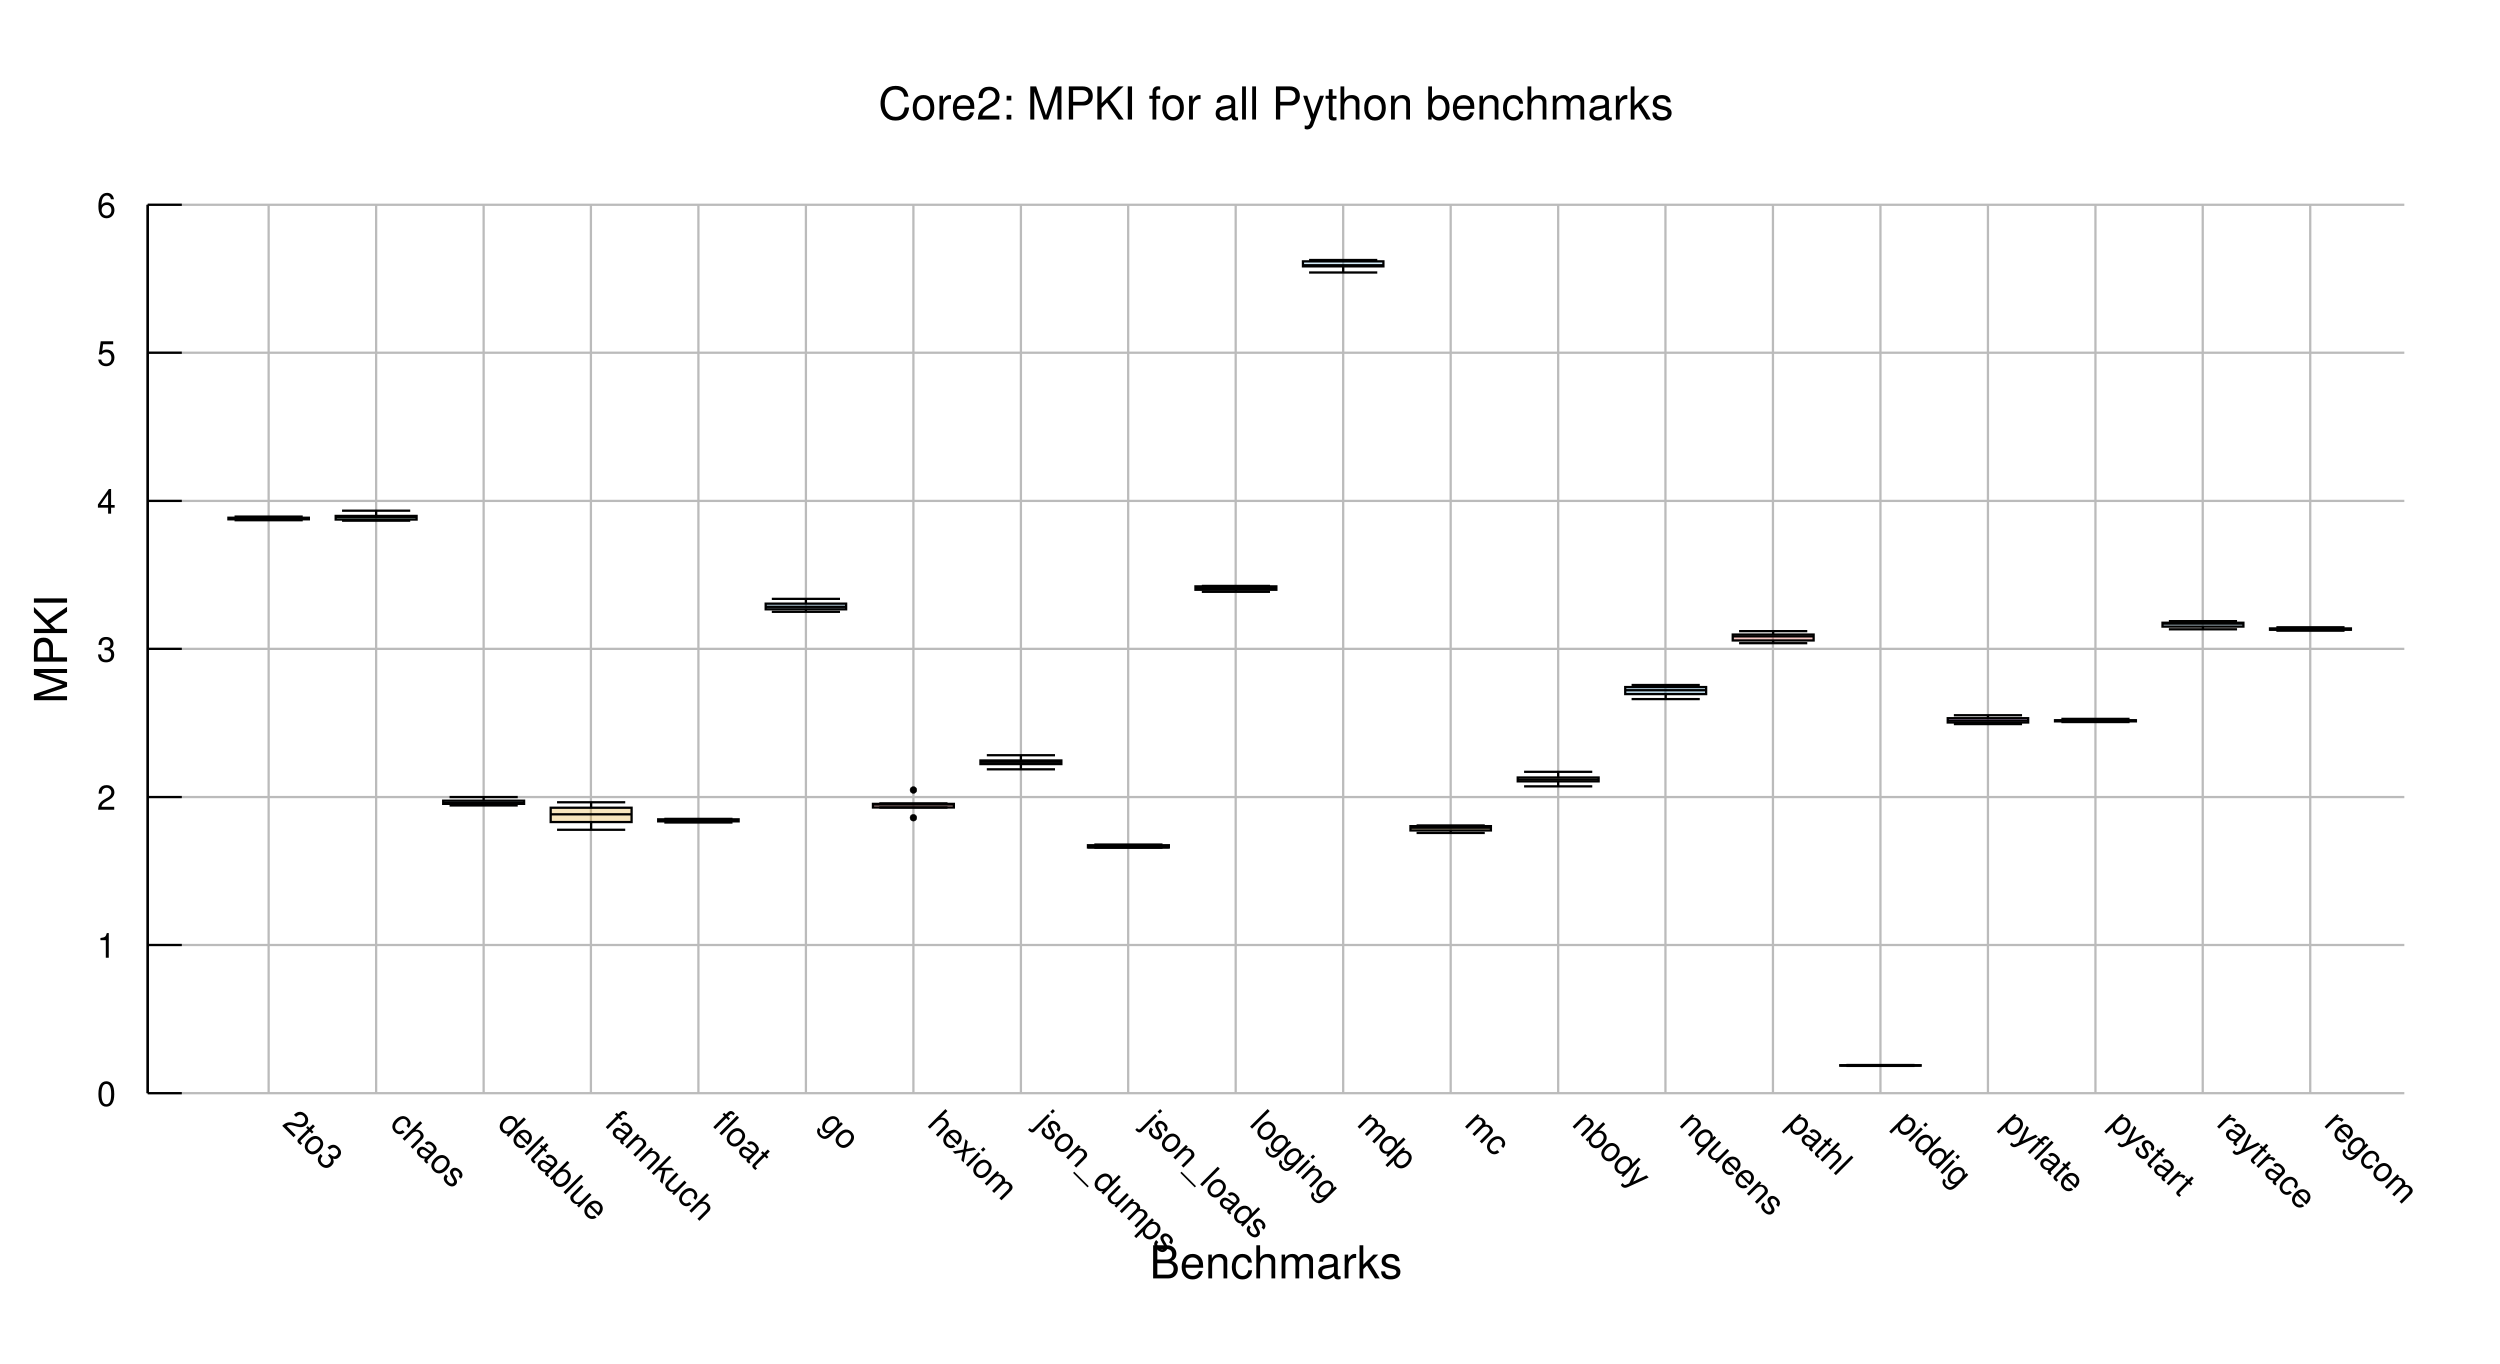
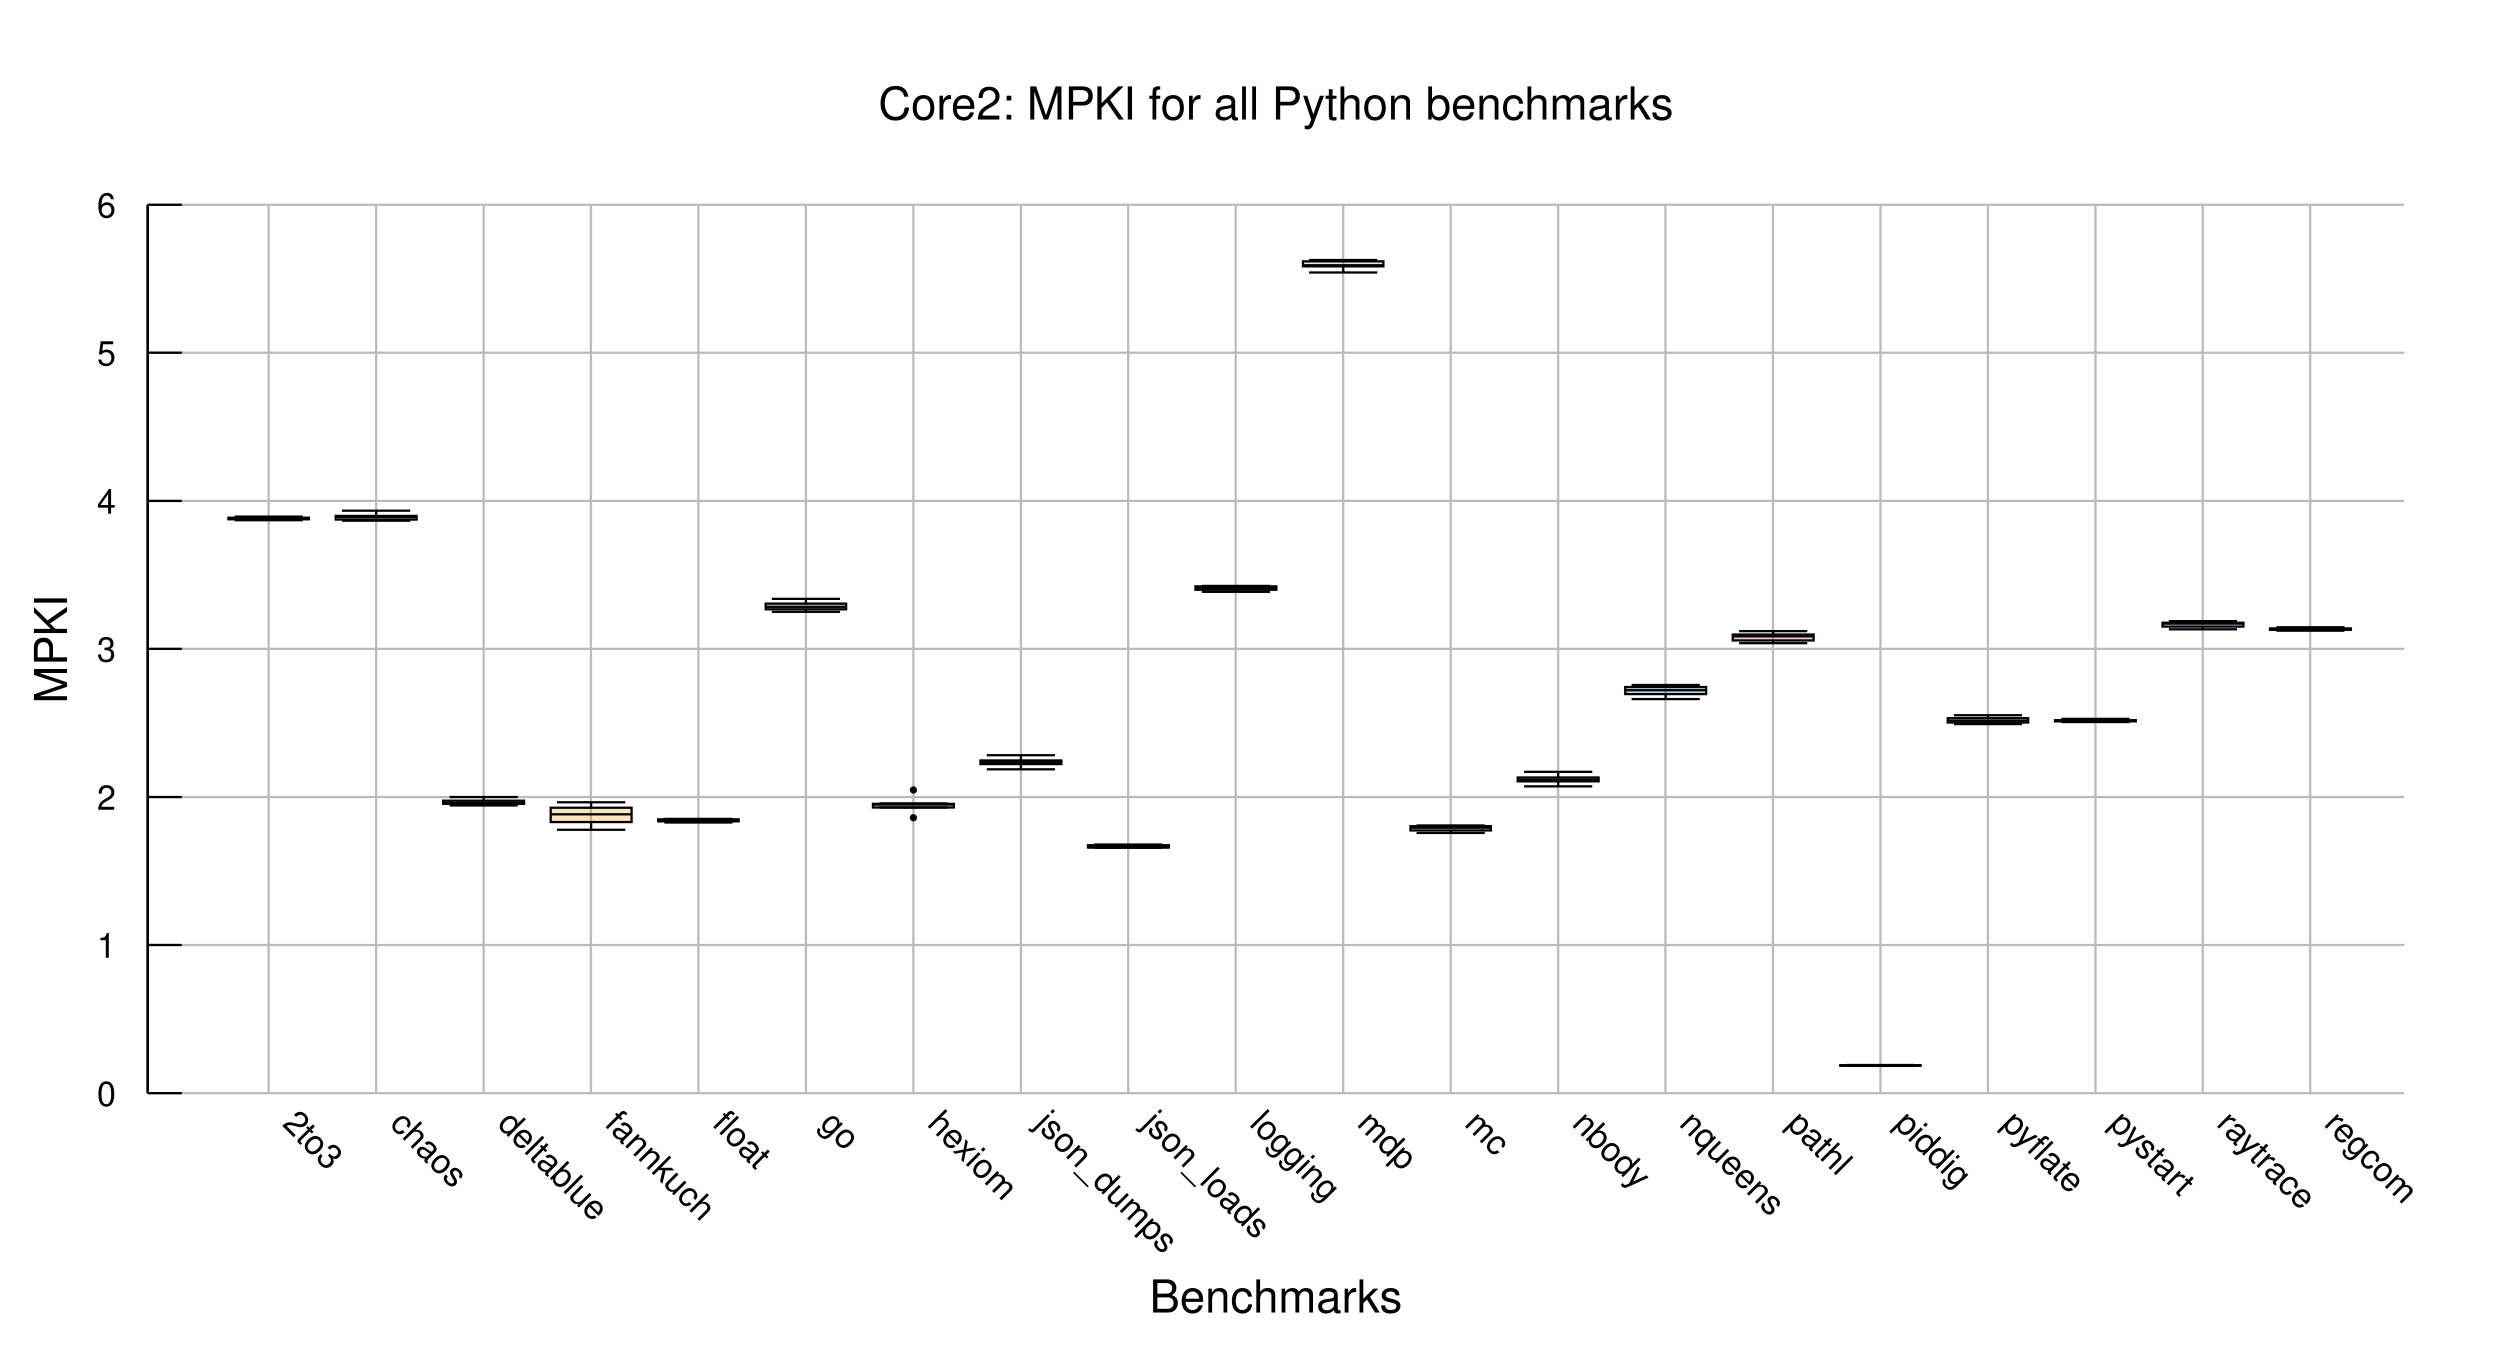
<svg xmlns="http://www.w3.org/2000/svg" xmlns:xlink="http://www.w3.org/1999/xlink" width="1100" height="600" viewBox="0 0 1100 600">
  <g id="gnuplot_canvas">
    <rect x="0" y="0" width="1100" height="600" fill="none" />
    <defs>
      <circle id="gpDot" r="0.5" stroke-width="0.5" />
      <path id="gpPt0" stroke-width="0.133" stroke="currentColor" d="M-1,0 h2 M0,-1 v2" />
      <path id="gpPt1" stroke-width="0.133" stroke="currentColor" d="M-1,-1 L1,1 M1,-1 L-1,1" />
      <path id="gpPt2" stroke-width="0.133" stroke="currentColor" d="M-1,0 L1,0 M0,-1 L0,1 M-1,-1 L1,1 M-1,1 L1,-1" />
      <rect id="gpPt3" stroke-width="0.133" stroke="currentColor" x="-1" y="-1" width="2" height="2" />
      <rect id="gpPt4" stroke-width="0.133" stroke="currentColor" fill="currentColor" x="-1" y="-1" width="2" height="2" />
      <circle id="gpPt5" stroke-width="0.133" stroke="currentColor" cx="0" cy="0" r="1" />
      <use xlink:href="#gpPt5" id="gpPt6" fill="currentColor" stroke="none" />
      <path id="gpPt7" stroke-width="0.133" stroke="currentColor" d="M0,-1.33 L-1.33,0.67 L1.33,0.67 z" />
      <use xlink:href="#gpPt7" id="gpPt8" fill="currentColor" stroke="none" />
      <use xlink:href="#gpPt7" id="gpPt9" stroke="currentColor" transform="rotate(180)" />
      <use xlink:href="#gpPt9" id="gpPt10" fill="currentColor" stroke="none" />
      <use xlink:href="#gpPt3" id="gpPt11" stroke="currentColor" transform="rotate(45)" />
      <use xlink:href="#gpPt11" id="gpPt12" fill="currentColor" stroke="none" />
      <path id="gpPt13" stroke-width="0.133" stroke="currentColor" d="M0,1.330 L1.265,0.411 L0.782,-1.067 L-0.782,-1.076 L-1.265,0.411 z" />
      <use xlink:href="#gpPt13" id="gpPt14" fill="currentColor" stroke="none" />
      <filter id="textbox" filterUnits="objectBoundingBox" x="0" y="0" height="1" width="1">
        <feFlood flood-color="white" flood-opacity="1" result="bgnd" />
        <feComposite in="SourceGraphic" in2="bgnd" operator="atop" />
      </filter>
      <filter id="greybox" filterUnits="objectBoundingBox" x="0" y="0" height="1" width="1">
        <feFlood flood-color="lightgrey" flood-opacity="1" result="grey" />
        <feComposite in="SourceGraphic" in2="grey" operator="atop" />
      </filter>
    </defs>
    <g fill="none" color="white" stroke="black" stroke-width="1.00" stroke-linecap="butt" stroke-linejoin="miter">
</g>
    <g fill="none" color="black" stroke="currentColor" stroke-width="1.00" stroke-linecap="butt" stroke-linejoin="miter">
</g>
    <g fill="none" color="black" stroke="currentColor" stroke-width="1.00" stroke-linecap="butt" stroke-linejoin="miter">
      <path stroke="rgb(187, 187, 187)" class="gridline" d="M65.0,481.0 L1057.9,481.0  " />
    </g>
    <g fill="none" color="black" stroke="currentColor" stroke-width="1.00" stroke-linecap="butt" stroke-linejoin="miter">
      <path stroke="black" d="M65.0,481.0 L80.0,481.0  " />
      <g transform="translate(51.0,486.6)" stroke="none" fill="black" font-family="Helvetica" font-size="15.00" text-anchor="end">
        <text>
          <tspan font-family="Helvetica"> 0</tspan>
        </text>
      </g>
    </g>
    <g fill="none" color="black" stroke="currentColor" stroke-width="1.00" stroke-linecap="butt" stroke-linejoin="miter">
</g>
    <g fill="none" color="black" stroke="currentColor" stroke-width="1.00" stroke-linecap="butt" stroke-linejoin="miter">
      <path stroke="rgb(187, 187, 187)" class="gridline" d="M65.0,415.8 L1057.9,415.8  " />
    </g>
    <g fill="none" color="black" stroke="currentColor" stroke-width="1.00" stroke-linecap="butt" stroke-linejoin="miter">
      <path stroke="black" d="M65.0,415.8 L80.0,415.8  " />
      <g transform="translate(51.0,421.4)" stroke="none" fill="black" font-family="Helvetica" font-size="15.00" text-anchor="end">
        <text>
          <tspan font-family="Helvetica"> 1</tspan>
        </text>
      </g>
    </g>
    <g fill="none" color="black" stroke="currentColor" stroke-width="1.00" stroke-linecap="butt" stroke-linejoin="miter">
</g>
    <g fill="none" color="black" stroke="currentColor" stroke-width="1.00" stroke-linecap="butt" stroke-linejoin="miter">
      <path stroke="rgb(187, 187, 187)" class="gridline" d="M65.0,350.7 L1057.9,350.7  " />
    </g>
    <g fill="none" color="black" stroke="currentColor" stroke-width="1.00" stroke-linecap="butt" stroke-linejoin="miter">
      <path stroke="black" d="M65.0,350.7 L80.0,350.7  " />
      <g transform="translate(51.0,356.3)" stroke="none" fill="black" font-family="Helvetica" font-size="15.00" text-anchor="end">
        <text>
          <tspan font-family="Helvetica"> 2</tspan>
        </text>
      </g>
    </g>
    <g fill="none" color="black" stroke="currentColor" stroke-width="1.00" stroke-linecap="butt" stroke-linejoin="miter">
</g>
    <g fill="none" color="black" stroke="currentColor" stroke-width="1.00" stroke-linecap="butt" stroke-linejoin="miter">
      <path stroke="rgb(187, 187, 187)" class="gridline" d="M65.0,285.5 L1057.9,285.5  " />
    </g>
    <g fill="none" color="black" stroke="currentColor" stroke-width="1.00" stroke-linecap="butt" stroke-linejoin="miter">
      <path stroke="black" d="M65.0,285.5 L80.0,285.5  " />
      <g transform="translate(51.0,291.1)" stroke="none" fill="black" font-family="Helvetica" font-size="15.00" text-anchor="end">
        <text>
          <tspan font-family="Helvetica"> 3</tspan>
        </text>
      </g>
    </g>
    <g fill="none" color="black" stroke="currentColor" stroke-width="1.00" stroke-linecap="butt" stroke-linejoin="miter">
</g>
    <g fill="none" color="black" stroke="currentColor" stroke-width="1.00" stroke-linecap="butt" stroke-linejoin="miter">
      <path stroke="rgb(187, 187, 187)" class="gridline" d="M65.0,220.4 L1057.9,220.4  " />
    </g>
    <g fill="none" color="black" stroke="currentColor" stroke-width="1.00" stroke-linecap="butt" stroke-linejoin="miter">
      <path stroke="black" d="M65.0,220.4 L80.0,220.4  " />
      <g transform="translate(51.0,226.0)" stroke="none" fill="black" font-family="Helvetica" font-size="15.00" text-anchor="end">
        <text>
          <tspan font-family="Helvetica"> 4</tspan>
        </text>
      </g>
    </g>
    <g fill="none" color="black" stroke="currentColor" stroke-width="1.00" stroke-linecap="butt" stroke-linejoin="miter">
</g>
    <g fill="none" color="black" stroke="currentColor" stroke-width="1.00" stroke-linecap="butt" stroke-linejoin="miter">
      <path stroke="rgb(187, 187, 187)" class="gridline" d="M65.0,155.2 L1057.9,155.2  " />
    </g>
    <g fill="none" color="black" stroke="currentColor" stroke-width="1.00" stroke-linecap="butt" stroke-linejoin="miter">
      <path stroke="black" d="M65.0,155.2 L80.0,155.2  " />
      <g transform="translate(51.0,160.8)" stroke="none" fill="black" font-family="Helvetica" font-size="15.00" text-anchor="end">
        <text>
          <tspan font-family="Helvetica"> 5</tspan>
        </text>
      </g>
    </g>
    <g fill="none" color="black" stroke="currentColor" stroke-width="1.00" stroke-linecap="butt" stroke-linejoin="miter">
</g>
    <g fill="none" color="black" stroke="currentColor" stroke-width="1.00" stroke-linecap="butt" stroke-linejoin="miter">
      <path stroke="rgb(187, 187, 187)" class="gridline" d="M65.0,90.1 L1057.9,90.1  " />
    </g>
    <g fill="none" color="black" stroke="currentColor" stroke-width="1.00" stroke-linecap="butt" stroke-linejoin="miter">
      <path stroke="black" d="M65.0,90.1 L80.0,90.1  " />
      <g transform="translate(51.0,95.7)" stroke="none" fill="black" font-family="Helvetica" font-size="15.00" text-anchor="end">
        <text>
          <tspan font-family="Helvetica"> 6</tspan>
        </text>
      </g>
    </g>
    <g fill="none" color="black" stroke="currentColor" stroke-width="1.00" stroke-linecap="butt" stroke-linejoin="miter">
</g>
    <g fill="none" color="black" stroke="currentColor" stroke-width="1.00" stroke-linecap="butt" stroke-linejoin="miter">
      <path stroke="rgb(187, 187, 187)" class="gridline" d="M118.2,481.0 L118.2,90.1  " />
    </g>
    <g fill="none" color="black" stroke="currentColor" stroke-width="1.00" stroke-linecap="butt" stroke-linejoin="miter">
      <path stroke="black" d="M118.2,481.0  " />
      <g transform="translate(123.8,495.0) rotate(45)" stroke="none" fill="black" font-family="Helvetica" font-size="15.00" text-anchor="start">
        <text>2to3</text>
      </g>
    </g>
    <g fill="none" color="black" stroke="currentColor" stroke-width="1.00" stroke-linecap="butt" stroke-linejoin="miter">
</g>
    <g fill="none" color="black" stroke="currentColor" stroke-width="1.00" stroke-linecap="butt" stroke-linejoin="miter">
      <path stroke="rgb(187, 187, 187)" class="gridline" d="M165.5,481.0 L165.5,90.1  " />
    </g>
    <g fill="none" color="black" stroke="currentColor" stroke-width="1.00" stroke-linecap="butt" stroke-linejoin="miter">
      <path stroke="black" d="M165.5,481.0  " />
      <g transform="translate(171.1,495.0) rotate(45)" stroke="none" fill="black" font-family="Helvetica" font-size="15.00" text-anchor="start">
        <text>chaos</text>
      </g>
    </g>
    <g fill="none" color="black" stroke="currentColor" stroke-width="1.00" stroke-linecap="butt" stroke-linejoin="miter">
</g>
    <g fill="none" color="black" stroke="currentColor" stroke-width="1.00" stroke-linecap="butt" stroke-linejoin="miter">
      <path stroke="rgb(187, 187, 187)" class="gridline" d="M212.8,481.0 L212.8,90.1  " />
    </g>
    <g fill="none" color="black" stroke="currentColor" stroke-width="1.00" stroke-linecap="butt" stroke-linejoin="miter">
      <path stroke="black" d="M212.8,481.0  " />
      <g transform="translate(218.4,495.0) rotate(45)" stroke="none" fill="black" font-family="Helvetica" font-size="15.00" text-anchor="start">
        <text>deltablue</text>
      </g>
    </g>
    <g fill="none" color="black" stroke="currentColor" stroke-width="1.00" stroke-linecap="butt" stroke-linejoin="miter">
</g>
    <g fill="none" color="black" stroke="currentColor" stroke-width="1.00" stroke-linecap="butt" stroke-linejoin="miter">
      <path stroke="rgb(187, 187, 187)" class="gridline" d="M260.0,481.0 L260.0,90.1  " />
    </g>
    <g fill="none" color="black" stroke="currentColor" stroke-width="1.00" stroke-linecap="butt" stroke-linejoin="miter">
      <path stroke="black" d="M260.0,481.0  " />
      <g transform="translate(265.6,495.0) rotate(45)" stroke="none" fill="black" font-family="Helvetica" font-size="15.00" text-anchor="start">
        <text>fannkuch</text>
      </g>
    </g>
    <g fill="none" color="black" stroke="currentColor" stroke-width="1.00" stroke-linecap="butt" stroke-linejoin="miter">
</g>
    <g fill="none" color="black" stroke="currentColor" stroke-width="1.00" stroke-linecap="butt" stroke-linejoin="miter">
      <path stroke="rgb(187, 187, 187)" class="gridline" d="M307.3,481.0 L307.3,90.1  " />
    </g>
    <g fill="none" color="black" stroke="currentColor" stroke-width="1.00" stroke-linecap="butt" stroke-linejoin="miter">
      <path stroke="black" d="M307.3,481.0  " />
      <g transform="translate(312.9,495.0) rotate(45)" stroke="none" fill="black" font-family="Helvetica" font-size="15.00" text-anchor="start">
        <text>float</text>
      </g>
    </g>
    <g fill="none" color="black" stroke="currentColor" stroke-width="1.00" stroke-linecap="butt" stroke-linejoin="miter">
</g>
    <g fill="none" color="black" stroke="currentColor" stroke-width="1.00" stroke-linecap="butt" stroke-linejoin="miter">
      <path stroke="rgb(187, 187, 187)" class="gridline" d="M354.6,481.0 L354.6,90.1  " />
    </g>
    <g fill="none" color="black" stroke="currentColor" stroke-width="1.00" stroke-linecap="butt" stroke-linejoin="miter">
      <path stroke="black" d="M354.6,481.0  " />
      <g transform="translate(360.2,495.0) rotate(45)" stroke="none" fill="black" font-family="Helvetica" font-size="15.00" text-anchor="start">
        <text>go</text>
      </g>
    </g>
    <g fill="none" color="black" stroke="currentColor" stroke-width="1.00" stroke-linecap="butt" stroke-linejoin="miter">
</g>
    <g fill="none" color="black" stroke="currentColor" stroke-width="1.00" stroke-linecap="butt" stroke-linejoin="miter">
      <path stroke="rgb(187, 187, 187)" class="gridline" d="M401.9,481.0 L401.9,90.1  " />
    </g>
    <g fill="none" color="black" stroke="currentColor" stroke-width="1.00" stroke-linecap="butt" stroke-linejoin="miter">
      <path stroke="black" d="M401.9,481.0  " />
      <g transform="translate(407.5,495.0) rotate(45)" stroke="none" fill="black" font-family="Helvetica" font-size="15.00" text-anchor="start">
        <text>hexiom</text>
      </g>
    </g>
    <g fill="none" color="black" stroke="currentColor" stroke-width="1.00" stroke-linecap="butt" stroke-linejoin="miter">
</g>
    <g fill="none" color="black" stroke="currentColor" stroke-width="1.00" stroke-linecap="butt" stroke-linejoin="miter">
      <path stroke="rgb(187, 187, 187)" class="gridline" d="M449.2,481.0 L449.2,90.1  " />
    </g>
    <g fill="none" color="black" stroke="currentColor" stroke-width="1.00" stroke-linecap="butt" stroke-linejoin="miter">
      <path stroke="black" d="M449.2,481.0  " />
      <g transform="translate(454.8,495.0) rotate(45)" stroke="none" fill="black" font-family="Helvetica" font-size="15.00" text-anchor="start">
        <text>json_dumps</text>
      </g>
    </g>
    <g fill="none" color="black" stroke="currentColor" stroke-width="1.00" stroke-linecap="butt" stroke-linejoin="miter">
</g>
    <g fill="none" color="black" stroke="currentColor" stroke-width="1.00" stroke-linecap="butt" stroke-linejoin="miter">
      <path stroke="rgb(187, 187, 187)" class="gridline" d="M496.4,481.0 L496.4,90.1  " />
    </g>
    <g fill="none" color="black" stroke="currentColor" stroke-width="1.00" stroke-linecap="butt" stroke-linejoin="miter">
      <path stroke="black" d="M496.4,481.0  " />
      <g transform="translate(502.0,495.0) rotate(45)" stroke="none" fill="black" font-family="Helvetica" font-size="15.00" text-anchor="start">
        <text>json_loads</text>
      </g>
    </g>
    <g fill="none" color="black" stroke="currentColor" stroke-width="1.00" stroke-linecap="butt" stroke-linejoin="miter">
</g>
    <g fill="none" color="black" stroke="currentColor" stroke-width="1.00" stroke-linecap="butt" stroke-linejoin="miter">
      <path stroke="rgb(187, 187, 187)" class="gridline" d="M543.7,481.0 L543.7,90.1  " />
    </g>
    <g fill="none" color="black" stroke="currentColor" stroke-width="1.00" stroke-linecap="butt" stroke-linejoin="miter">
      <path stroke="black" d="M543.7,481.0  " />
      <g transform="translate(549.3,495.0) rotate(45)" stroke="none" fill="black" font-family="Helvetica" font-size="15.00" text-anchor="start">
        <text>logging</text>
      </g>
    </g>
    <g fill="none" color="black" stroke="currentColor" stroke-width="1.00" stroke-linecap="butt" stroke-linejoin="miter">
</g>
    <g fill="none" color="black" stroke="currentColor" stroke-width="1.00" stroke-linecap="butt" stroke-linejoin="miter">
      <path stroke="rgb(187, 187, 187)" class="gridline" d="M591.0,481.0 L591.0,90.1  " />
    </g>
    <g fill="none" color="black" stroke="currentColor" stroke-width="1.00" stroke-linecap="butt" stroke-linejoin="miter">
      <path stroke="black" d="M591.0,481.0  " />
      <g transform="translate(596.6,495.0) rotate(45)" stroke="none" fill="black" font-family="Helvetica" font-size="15.00" text-anchor="start">
        <text>mdp</text>
      </g>
    </g>
    <g fill="none" color="black" stroke="currentColor" stroke-width="1.00" stroke-linecap="butt" stroke-linejoin="miter">
</g>
    <g fill="none" color="black" stroke="currentColor" stroke-width="1.00" stroke-linecap="butt" stroke-linejoin="miter">
      <path stroke="rgb(187, 187, 187)" class="gridline" d="M638.3,481.0 L638.3,90.1  " />
    </g>
    <g fill="none" color="black" stroke="currentColor" stroke-width="1.00" stroke-linecap="butt" stroke-linejoin="miter">
      <path stroke="black" d="M638.3,481.0  " />
      <g transform="translate(643.9,495.0) rotate(45)" stroke="none" fill="black" font-family="Helvetica" font-size="15.00" text-anchor="start">
        <text>mc</text>
      </g>
    </g>
    <g fill="none" color="black" stroke="currentColor" stroke-width="1.00" stroke-linecap="butt" stroke-linejoin="miter">
</g>
    <g fill="none" color="black" stroke="currentColor" stroke-width="1.00" stroke-linecap="butt" stroke-linejoin="miter">
      <path stroke="rgb(187, 187, 187)" class="gridline" d="M685.6,481.0 L685.6,90.1  " />
    </g>
    <g fill="none" color="black" stroke="currentColor" stroke-width="1.00" stroke-linecap="butt" stroke-linejoin="miter">
      <path stroke="black" d="M685.6,481.0  " />
      <g transform="translate(691.2,495.0) rotate(45)" stroke="none" fill="black" font-family="Helvetica" font-size="15.00" text-anchor="start">
        <text>nbody</text>
      </g>
    </g>
    <g fill="none" color="black" stroke="currentColor" stroke-width="1.00" stroke-linecap="butt" stroke-linejoin="miter">
</g>
    <g fill="none" color="black" stroke="currentColor" stroke-width="1.00" stroke-linecap="butt" stroke-linejoin="miter">
      <path stroke="rgb(187, 187, 187)" class="gridline" d="M732.8,481.0 L732.8,90.1  " />
    </g>
    <g fill="none" color="black" stroke="currentColor" stroke-width="1.00" stroke-linecap="butt" stroke-linejoin="miter">
      <path stroke="black" d="M732.8,481.0  " />
      <g transform="translate(738.4,495.0) rotate(45)" stroke="none" fill="black" font-family="Helvetica" font-size="15.00" text-anchor="start">
        <text>nqueens</text>
      </g>
    </g>
    <g fill="none" color="black" stroke="currentColor" stroke-width="1.00" stroke-linecap="butt" stroke-linejoin="miter">
</g>
    <g fill="none" color="black" stroke="currentColor" stroke-width="1.00" stroke-linecap="butt" stroke-linejoin="miter">
      <path stroke="rgb(187, 187, 187)" class="gridline" d="M780.1,481.0 L780.1,90.1  " />
    </g>
    <g fill="none" color="black" stroke="currentColor" stroke-width="1.00" stroke-linecap="butt" stroke-linejoin="miter">
      <path stroke="black" d="M780.1,481.0  " />
      <g transform="translate(785.7,495.0) rotate(45)" stroke="none" fill="black" font-family="Helvetica" font-size="15.00" text-anchor="start">
        <text>pathl</text>
      </g>
    </g>
    <g fill="none" color="black" stroke="currentColor" stroke-width="1.00" stroke-linecap="butt" stroke-linejoin="miter">
</g>
    <g fill="none" color="black" stroke="currentColor" stroke-width="1.00" stroke-linecap="butt" stroke-linejoin="miter">
      <path stroke="rgb(187, 187, 187)" class="gridline" d="M827.4,481.0 L827.4,90.1  " />
    </g>
    <g fill="none" color="black" stroke="currentColor" stroke-width="1.00" stroke-linecap="butt" stroke-linejoin="miter">
      <path stroke="black" d="M827.4,481.0  " />
      <g transform="translate(833.0,495.0) rotate(45)" stroke="none" fill="black" font-family="Helvetica" font-size="15.00" text-anchor="start">
        <text>piddig</text>
      </g>
    </g>
    <g fill="none" color="black" stroke="currentColor" stroke-width="1.00" stroke-linecap="butt" stroke-linejoin="miter">
</g>
    <g fill="none" color="black" stroke="currentColor" stroke-width="1.00" stroke-linecap="butt" stroke-linejoin="miter">
      <path stroke="rgb(187, 187, 187)" class="gridline" d="M874.7,481.0 L874.7,90.1  " />
    </g>
    <g fill="none" color="black" stroke="currentColor" stroke-width="1.00" stroke-linecap="butt" stroke-linejoin="miter">
      <path stroke="black" d="M874.7,481.0  " />
      <g transform="translate(880.3,495.0) rotate(45)" stroke="none" fill="black" font-family="Helvetica" font-size="15.00" text-anchor="start">
        <text>pyflate</text>
      </g>
    </g>
    <g fill="none" color="black" stroke="currentColor" stroke-width="1.00" stroke-linecap="butt" stroke-linejoin="miter">
</g>
    <g fill="none" color="black" stroke="currentColor" stroke-width="1.00" stroke-linecap="butt" stroke-linejoin="miter">
      <path stroke="rgb(187, 187, 187)" class="gridline" d="M922.0,481.0 L922.0,90.1  " />
    </g>
    <g fill="none" color="black" stroke="currentColor" stroke-width="1.00" stroke-linecap="butt" stroke-linejoin="miter">
      <path stroke="black" d="M922.0,481.0  " />
      <g transform="translate(927.6,495.0) rotate(45)" stroke="none" fill="black" font-family="Helvetica" font-size="15.00" text-anchor="start">
        <text>pystart</text>
      </g>
    </g>
    <g fill="none" color="black" stroke="currentColor" stroke-width="1.00" stroke-linecap="butt" stroke-linejoin="miter">
</g>
    <g fill="none" color="black" stroke="currentColor" stroke-width="1.00" stroke-linecap="butt" stroke-linejoin="miter">
      <path stroke="rgb(187, 187, 187)" class="gridline" d="M969.2,481.0 L969.2,90.1  " />
    </g>
    <g fill="none" color="black" stroke="currentColor" stroke-width="1.00" stroke-linecap="butt" stroke-linejoin="miter">
      <path stroke="black" d="M969.2,481.0  " />
      <g transform="translate(974.8,495.0) rotate(45)" stroke="none" fill="black" font-family="Helvetica" font-size="15.00" text-anchor="start">
        <text>raytrace</text>
      </g>
    </g>
    <g fill="none" color="black" stroke="currentColor" stroke-width="1.00" stroke-linecap="butt" stroke-linejoin="miter">
</g>
    <g fill="none" color="black" stroke="currentColor" stroke-width="1.00" stroke-linecap="butt" stroke-linejoin="miter">
      <path stroke="rgb(187, 187, 187)" class="gridline" d="M1016.5,481.0 L1016.5,90.1  " />
    </g>
    <g fill="none" color="black" stroke="currentColor" stroke-width="1.00" stroke-linecap="butt" stroke-linejoin="miter">
      <path stroke="black" d="M1016.5,481.0  " />
      <g transform="translate(1022.1,495.0) rotate(45)" stroke="none" fill="black" font-family="Helvetica" font-size="15.00" text-anchor="start">
        <text>regcom</text>
      </g>
    </g>
    <g fill="none" color="black" stroke="currentColor" stroke-width="1.00" stroke-linecap="butt" stroke-linejoin="miter">
</g>
    <g fill="none" color="black" stroke="currentColor" stroke-width="1.00" stroke-linecap="butt" stroke-linejoin="miter">
      <path stroke="black" d="M65.0,90.1 L65.0,481.0 M1057.9,481.0 M1057.9,90.1 M65.0,90.1  " />
    </g>
    <g fill="none" color="black" stroke="currentColor" stroke-width="1.00" stroke-linecap="butt" stroke-linejoin="miter">
      <g transform="translate(29.5,285.6) rotate(270)" stroke="none" fill="black" font-family="Helvetica" font-size="20.00" text-anchor="middle">
        <text>
          <tspan font-family="Helvetica">MPKI</tspan>
        </text>
      </g>
    </g>
    <g fill="none" color="black" stroke="currentColor" stroke-width="1.00" stroke-linecap="butt" stroke-linejoin="miter">
-       <g transform="translate(561.4,562.5)" stroke="none" fill="black" font-family="Helvetica" font-size="20.00" text-anchor="middle">
+       <g transform="translate(561.4,577.5)" stroke="none" fill="black" font-family="Helvetica" font-size="20.00" text-anchor="middle">
        <text>
          <tspan font-family="Helvetica">Benchmarks</tspan>
        </text>
      </g>
    </g>
    <g fill="none" color="black" stroke="currentColor" stroke-width="1.00" stroke-linecap="butt" stroke-linejoin="miter">
      <g transform="translate(561.4,52.6)" stroke="none" fill="black" font-family="Helvetica" font-size="20.00" text-anchor="middle">
        <text>Core2: MPKI for all Python benchmarks</text>
      </g>
    </g>
    <g id="gnuplot_plot_1">
      <g fill="none" color="black" stroke="currentColor" stroke-width="1.00" stroke-linecap="butt" stroke-linejoin="miter">
</g>
      <g fill="none" color="black" stroke="currentColor" stroke-width="1.00" stroke-linecap="butt" stroke-linejoin="miter">
        <g stroke="none" shape-rendering="crispEdges">
          <polygon fill="rgb(148,   0, 211)" fill-opacity="0.25" points="100.5,228.5 135.9,228.5 135.9,227.8 100.5,227.8 " />
        </g>
        <path stroke="black" d="M118.2,228.9 L118.2,228.5 M118.2,227.8 L118.2,227.3 M100.5,228.5 L135.9,228.5 L135.9,227.8 L100.5,227.8   L100.5,228.5 Z  " />
        <path stroke="black" d="M103.2,227.3 L133.2,227.3 M103.2,228.9 L133.2,228.9 M100.5,228.1 L135.9,228.1  " />
      </g>
    </g>
    <g id="gnuplot_plot_2">
      <g fill="none" color="black" stroke="currentColor" stroke-width="1.00" stroke-linecap="butt" stroke-linejoin="miter">
</g>
      <g fill="none" color="black" stroke="currentColor" stroke-width="1.00" stroke-linecap="butt" stroke-linejoin="miter">
        <g stroke="none" shape-rendering="crispEdges">
          <polygon fill="rgb(  0, 158, 115)" fill-opacity="0.25" points="147.7,228.6 183.3,228.6 183.3,227.0 147.7,227.0 " />
        </g>
        <path stroke="black" d="M165.5,229.1 L165.5,228.6 M165.5,227.0 L165.5,224.7 M147.7,228.6 L183.3,228.6 L183.3,227.0 L147.7,227.0   L147.7,228.6 Z  " />
        <path stroke="black" d="M150.5,224.7 L180.5,224.7 M150.5,229.1 L180.5,229.1 M147.7,227.5 L183.3,227.5  " />
      </g>
    </g>
    <g id="gnuplot_plot_3">
      <g fill="none" color="black" stroke="currentColor" stroke-width="1.00" stroke-linecap="butt" stroke-linejoin="miter">
</g>
      <g fill="none" color="black" stroke="currentColor" stroke-width="1.00" stroke-linecap="butt" stroke-linejoin="miter">
        <g stroke="none" shape-rendering="crispEdges">
          <polygon fill="rgb( 86, 180, 233)" fill-opacity="0.25" points="195.0,353.7 230.6,353.7 230.6,352.3 195.0,352.3 " />
        </g>
        <path stroke="black" d="M212.8,354.4 L212.8,353.7 M212.8,352.3 L212.8,350.7 M195.0,353.7 L230.6,353.7 L230.6,352.3 L195.0,352.3   L195.0,353.7 Z  " />
        <path stroke="black" d="M197.8,350.7 L227.8,350.7 M197.8,354.4 L227.8,354.4 M195.0,353.2 L230.6,353.2  " />
      </g>
    </g>
    <g id="gnuplot_plot_4">
      <g fill="none" color="black" stroke="currentColor" stroke-width="1.00" stroke-linecap="butt" stroke-linejoin="miter">
</g>
      <g fill="none" color="black" stroke="currentColor" stroke-width="1.00" stroke-linecap="butt" stroke-linejoin="miter">
        <g stroke="none" shape-rendering="crispEdges">
          <polygon fill="rgb(230, 159,   0)" fill-opacity="0.25" points="242.3,361.7 277.9,361.7 277.9,355.4 242.3,355.4 " />
        </g>
        <path stroke="black" d="M260.1,365.1 L260.1,361.7 M260.1,355.4 L260.1,353.0 M242.3,361.7 L277.9,361.7 L277.9,355.4 L242.3,355.4   L242.3,361.7 Z  " />
        <path stroke="black" d="M245.1,353.0 L275.1,353.0 M245.1,365.1 L275.1,365.1 M242.3,358.3 L277.9,358.3  " />
      </g>
    </g>
    <g id="gnuplot_plot_5">
      <g fill="none" color="black" stroke="currentColor" stroke-width="1.00" stroke-linecap="butt" stroke-linejoin="miter">
</g>
      <g fill="none" color="black" stroke="currentColor" stroke-width="1.00" stroke-linecap="butt" stroke-linejoin="miter">
        <g stroke="none" shape-rendering="crispEdges">
          <polygon fill="rgb(240, 228,  66)" fill-opacity="0.25" points="289.6,361.4 325.0,361.4 325.0,360.5 289.6,360.5 " />
        </g>
        <path stroke="black" d="M307.3,361.9 L307.3,361.4 M307.3,360.5 L307.3,360.3 M289.6,361.4 L325.0,361.4 L325.0,360.5 L289.6,360.5   L289.6,361.4 Z  " />
        <path stroke="black" d="M292.3,360.3 L322.3,360.3 M292.3,361.9 L322.3,361.9 M289.6,361.0 L325.0,361.0  " />
      </g>
    </g>
    <g id="gnuplot_plot_6">
      <g fill="none" color="black" stroke="currentColor" stroke-width="1.00" stroke-linecap="butt" stroke-linejoin="miter">
</g>
      <g fill="none" color="black" stroke="currentColor" stroke-width="1.00" stroke-linecap="butt" stroke-linejoin="miter">
        <g stroke="none" shape-rendering="crispEdges">
          <polygon fill="rgb(  0, 114, 178)" fill-opacity="0.25" points="336.9,268.1 372.3,268.1 372.3,265.6 336.9,265.6 " />
        </g>
        <path stroke="black" d="M354.6,269.2 L354.6,268.1 M354.6,265.6 L354.6,263.5 M336.9,268.1 L372.3,268.1 L372.3,265.6 L336.9,265.6   L336.9,268.1 Z  " />
        <path stroke="black" d="M339.6,263.5 L369.6,263.5 M339.6,269.2 L369.6,269.2 M336.9,267.0 L372.3,267.0  " />
      </g>
    </g>
    <g id="gnuplot_plot_7">
      <g fill="none" color="black" stroke="currentColor" stroke-width="1.00" stroke-linecap="butt" stroke-linejoin="miter">
</g>
      <g fill="none" color="black" stroke="currentColor" stroke-width="1.00" stroke-linecap="butt" stroke-linejoin="miter">
        <g stroke="none" shape-rendering="crispEdges">
          <polygon fill="rgb(229,  30,  16)" fill-opacity="0.25" points="384.1,355.3 419.7,355.3 419.7,353.7 384.1,353.7 " />
        </g>
        <path stroke="black" d="M401.9,355.3 M401.9,353.7 L401.9,353.5 M384.1,355.3 L419.7,355.3 L419.7,353.7 L384.1,353.7 L384.1,355.3   Z  " />
        <path stroke="black" d="M386.9,353.5 L416.9,353.5 M386.9,355.3 L416.9,355.3 M384.1,354.0 L419.7,354.0  " />
        <use xlink:href="#gpPt6" transform="translate(401.9,359.8) scale(1.50)" color="black" />
        <use xlink:href="#gpPt6" transform="translate(401.9,347.6) scale(1.50)" color="black" />
      </g>
    </g>
    <g id="gnuplot_plot_8">
      <g fill="none" color="black" stroke="currentColor" stroke-width="1.00" stroke-linecap="butt" stroke-linejoin="miter">
</g>
      <g fill="none" color="black" stroke="currentColor" stroke-width="1.00" stroke-linecap="butt" stroke-linejoin="miter">
        <g stroke="none" shape-rendering="crispEdges">
          <polygon fill="rgb(  0,   0,   0)" fill-opacity="0.25" points="431.4,336.2 467.0,336.2 467.0,334.6 431.4,334.6 " />
        </g>
        <path stroke="black" d="M449.2,338.5 L449.2,336.2 M449.2,334.6 L449.2,332.3 M431.4,336.2 L467.0,336.2 L467.0,334.6 L431.4,334.6   L431.4,336.2 Z  " />
        <path stroke="black" d="M434.2,332.3 L464.2,332.3 M434.2,338.5 L464.2,338.5 M431.4,335.2 L467.0,335.2  " />
      </g>
    </g>
    <g id="gnuplot_plot_9">
      <g fill="none" color="black" stroke="currentColor" stroke-width="1.00" stroke-linecap="butt" stroke-linejoin="miter">
</g>
      <g fill="none" color="black" stroke="currentColor" stroke-width="1.00" stroke-linecap="butt" stroke-linejoin="miter">
        <g stroke="none" shape-rendering="crispEdges">
          <polygon fill="rgb(148,   0, 211)" fill-opacity="0.25" points="478.7,372.9 514.3,372.9 514.3,371.9 478.7,371.9 " />
        </g>
        <path stroke="black" d="M496.5,373.0 L496.5,372.9 M496.5,371.9 L496.5,371.6 M478.7,372.9 L514.3,372.9 L514.3,371.9 L478.7,371.9   L478.7,372.9 Z  " />
        <path stroke="black" d="M481.5,371.6 L511.5,371.6 M481.5,373.0 L511.5,373.0 M478.7,372.8 L514.3,372.8  " />
      </g>
    </g>
    <g id="gnuplot_plot_10">
      <g fill="none" color="black" stroke="currentColor" stroke-width="1.00" stroke-linecap="butt" stroke-linejoin="miter">
</g>
      <g fill="none" color="black" stroke="currentColor" stroke-width="1.00" stroke-linecap="butt" stroke-linejoin="miter">
        <g stroke="none" shape-rendering="crispEdges">
          <polygon fill="rgb(  0, 158, 115)" fill-opacity="0.25" points="526.0,259.5 561.6,259.5 561.6,258.0 526.0,258.0 " />
        </g>
        <path stroke="black" d="M543.8,260.4 L543.8,259.5 M543.8,258.0 L543.8,257.8 M526.0,259.5 L561.6,259.5 L561.6,258.0 L526.0,258.0   L526.0,259.5 Z  " />
        <path stroke="black" d="M528.8,257.8 L558.8,257.8 M528.8,260.4 L558.8,260.4 M526.0,258.7 L561.6,258.7  " />
      </g>
    </g>
    <g id="gnuplot_plot_11">
      <g fill="none" color="black" stroke="currentColor" stroke-width="1.00" stroke-linecap="butt" stroke-linejoin="miter">
</g>
      <g fill="none" color="black" stroke="currentColor" stroke-width="1.00" stroke-linecap="butt" stroke-linejoin="miter">
        <g stroke="none" shape-rendering="crispEdges">
          <polygon fill="rgb( 86, 180, 233)" fill-opacity="0.25" points="573.3,117.2 608.7,117.2 608.7,115.0 573.3,115.0 " />
        </g>
        <path stroke="black" d="M591.0,119.9 L591.0,117.2 M591.0,115.0 L591.0,114.4 M573.3,117.2 L608.7,117.2 L608.7,115.0 L573.3,115.0   L573.3,117.2 Z  " />
        <path stroke="black" d="M576.0,114.4 L606.0,114.4 M576.0,119.9 L606.0,119.9 M573.3,116.7 L608.7,116.7  " />
      </g>
    </g>
    <g id="gnuplot_plot_12">
      <g fill="none" color="black" stroke="currentColor" stroke-width="1.00" stroke-linecap="butt" stroke-linejoin="miter">
</g>
      <g fill="none" color="black" stroke="currentColor" stroke-width="1.00" stroke-linecap="butt" stroke-linejoin="miter">
        <g stroke="none" shape-rendering="crispEdges">
          <polygon fill="rgb(230, 159,   0)" fill-opacity="0.25" points="620.6,365.4 656.0,365.4 656.0,363.5 620.6,363.5 " />
        </g>
        <path stroke="black" d="M638.3,366.5 L638.3,365.4 M638.3,363.5 L638.3,363.2 M620.6,365.4 L656.0,365.4 L656.0,363.5 L620.6,363.5   L620.6,365.4 Z  " />
        <path stroke="black" d="M623.3,363.2 L653.3,363.2 M623.3,366.5 L653.3,366.5 M620.6,364.2 L656.0,364.2  " />
      </g>
    </g>
    <g id="gnuplot_plot_13">
      <g fill="none" color="black" stroke="currentColor" stroke-width="1.00" stroke-linecap="butt" stroke-linejoin="miter">
</g>
      <g fill="none" color="black" stroke="currentColor" stroke-width="1.00" stroke-linecap="butt" stroke-linejoin="miter">
        <g stroke="none" shape-rendering="crispEdges">
          <polygon fill="rgb(240, 228,  66)" fill-opacity="0.25" points="667.8,343.8 703.4,343.8 703.4,342.1 667.8,342.1 " />
        </g>
        <path stroke="black" d="M685.6,346.0 L685.6,343.8 M685.6,342.1 L685.6,339.6 M667.8,343.8 L703.4,343.8 L703.4,342.1 L667.8,342.1   L667.8,343.8 Z  " />
        <path stroke="black" d="M670.6,339.6 L700.6,339.6 M670.6,346.0 L700.6,346.0 M667.8,343.0 L703.4,343.0  " />
      </g>
    </g>
    <g id="gnuplot_plot_14">
      <g fill="none" color="black" stroke="currentColor" stroke-width="1.00" stroke-linecap="butt" stroke-linejoin="miter">
</g>
      <g fill="none" color="black" stroke="currentColor" stroke-width="1.00" stroke-linecap="butt" stroke-linejoin="miter">
        <g stroke="none" shape-rendering="crispEdges">
          <polygon fill="rgb(  0, 114, 178)" fill-opacity="0.25" points="715.1,305.4 750.7,305.4 750.7,302.3 715.1,302.3 " />
        </g>
        <path stroke="black" d="M732.9,307.6 L732.9,305.4 M732.9,302.3 L732.9,301.4 M715.1,305.4 L750.7,305.4 L750.7,302.3 L715.1,302.3   L715.1,305.4 Z  " />
        <path stroke="black" d="M717.9,301.4 L747.9,301.4 M717.9,307.6 L747.9,307.6 M715.1,303.7 L750.7,303.7  " />
      </g>
    </g>
    <g id="gnuplot_plot_15">
      <g fill="none" color="black" stroke="currentColor" stroke-width="1.00" stroke-linecap="butt" stroke-linejoin="miter">
</g>
      <g fill="none" color="black" stroke="currentColor" stroke-width="1.00" stroke-linecap="butt" stroke-linejoin="miter">
        <g stroke="none" shape-rendering="crispEdges">
          <polygon fill="rgb(229,  30,  16)" fill-opacity="0.25" points="762.4,281.8 798.0,281.8 798.0,279.2 762.4,279.2 " />
        </g>
        <path stroke="black" d="M780.2,283.0 L780.2,281.8 M780.2,279.2 L780.2,277.7 M762.4,281.8 L798.0,281.8 L798.0,279.2 L762.4,279.2   L762.4,281.8 Z  " />
        <path stroke="black" d="M765.2,277.7 L795.2,277.7 M765.2,283.0 L795.2,283.0 M762.4,280.0 L798.0,280.0  " />
      </g>
    </g>
    <g id="gnuplot_plot_16">
      <g fill="none" color="black" stroke="currentColor" stroke-width="1.00" stroke-linecap="butt" stroke-linejoin="miter">
</g>
      <g fill="none" color="black" stroke="currentColor" stroke-width="1.00" stroke-linecap="butt" stroke-linejoin="miter">
        <g stroke="none" shape-rendering="crispEdges">
          <polygon fill="rgb(  0,   0,   0)" fill-opacity="0.25" points="809.7,468.9 845.1,468.9 845.1,468.7 809.7,468.7 " />
        </g>
        <path stroke="black" d="M827.4,469.0 L827.4,468.9 M827.4,468.7 L827.4,468.6 M809.7,468.9 L845.1,468.9 L845.1,468.7 L809.7,468.7   L809.7,468.9 Z  " />
        <path stroke="black" d="M812.4,468.6 L842.4,468.6 M812.4,469.0 L842.4,469.0 M809.7,468.8 L845.1,468.8  " />
      </g>
    </g>
    <g id="gnuplot_plot_17">
      <g fill="none" color="black" stroke="currentColor" stroke-width="1.00" stroke-linecap="butt" stroke-linejoin="miter">
</g>
      <g fill="none" color="black" stroke="currentColor" stroke-width="1.00" stroke-linecap="butt" stroke-linejoin="miter">
        <g stroke="none" shape-rendering="crispEdges">
          <polygon fill="rgb(148,   0, 211)" fill-opacity="0.25" points="857.0,317.9 892.4,317.9 892.4,316.0 857.0,316.0 " />
        </g>
        <path stroke="black" d="M874.7,318.6 L874.7,317.9 M874.7,316.0 L874.7,314.7 M857.0,317.9 L892.4,317.9 L892.4,316.0 L857.0,316.0   L857.0,317.9 Z  " />
        <path stroke="black" d="M859.7,314.7 L889.7,314.7 M859.7,318.6 L889.7,318.6 M857.0,317.1 L892.4,317.1  " />
      </g>
    </g>
    <g id="gnuplot_plot_18">
      <g fill="none" color="black" stroke="currentColor" stroke-width="1.00" stroke-linecap="butt" stroke-linejoin="miter">
</g>
      <g fill="none" color="black" stroke="currentColor" stroke-width="1.00" stroke-linecap="butt" stroke-linejoin="miter">
        <g stroke="none" shape-rendering="crispEdges">
          <polygon fill="rgb(  0, 158, 115)" fill-opacity="0.25" points="904.2,317.4 939.8,317.4 939.8,316.9 904.2,316.9 " />
        </g>
        <path stroke="black" d="M922.0,317.7 L922.0,317.4 M922.0,316.9 L922.0,316.3 M904.2,317.4 L939.8,317.4 L939.8,316.9 L904.2,316.9   L904.2,317.4 Z  " />
        <path stroke="black" d="M907.0,316.3 L937.0,316.3 M907.0,317.7 L937.0,317.7 M904.2,317.1 L939.8,317.1  " />
      </g>
    </g>
    <g id="gnuplot_plot_19">
      <g fill="none" color="black" stroke="currentColor" stroke-width="1.00" stroke-linecap="butt" stroke-linejoin="miter">
</g>
      <g fill="none" color="black" stroke="currentColor" stroke-width="1.00" stroke-linecap="butt" stroke-linejoin="miter">
        <g stroke="none" shape-rendering="crispEdges">
          <polygon fill="rgb( 86, 180, 233)" fill-opacity="0.25" points="951.5,275.7 987.1,275.7 987.1,274.0 951.5,274.0 " />
        </g>
        <path stroke="black" d="M969.3,276.9 L969.3,275.7 M969.3,274.0 L969.3,273.3 M951.5,275.7 L987.1,275.7 L987.1,274.0 L951.5,274.0   L951.5,275.7 Z  " />
        <path stroke="black" d="M954.3,273.3 L984.3,273.3 M954.3,276.9 L984.3,276.9 M951.5,274.4 L987.1,274.4  " />
      </g>
    </g>
    <g id="gnuplot_plot_20">
      <g fill="none" color="black" stroke="currentColor" stroke-width="1.00" stroke-linecap="butt" stroke-linejoin="miter">
</g>
      <g fill="none" color="black" stroke="currentColor" stroke-width="1.00" stroke-linecap="butt" stroke-linejoin="miter">
        <g stroke="none" shape-rendering="crispEdges">
          <polygon fill="rgb(230, 159,   0)" fill-opacity="0.25" points="998.8,277.1 1034.4,277.1 1034.4,276.5 998.8,276.5 " />
        </g>
        <path stroke="black" d="M1016.6,277.5 L1016.6,277.1 M1016.6,276.5 L1016.6,276.0 M998.8,277.1 L1034.4,277.1 L1034.4,276.5 L998.8,276.5   L998.8,277.1 Z  " />
        <path stroke="black" d="M1001.6,276.0 L1031.6,276.0 M1001.6,277.5 L1031.6,277.5 M998.8,276.9 L1034.4,276.9  " />
      </g>
    </g>
    <g fill="none" color="white" stroke="black" stroke-width="2.00" stroke-linecap="butt" stroke-linejoin="miter">
</g>
    <g fill="none" color="black" stroke="currentColor" stroke-width="2.00" stroke-linecap="butt" stroke-linejoin="miter">
</g>
    <g fill="none" color="black" stroke="black" stroke-width="1.00" stroke-linecap="butt" stroke-linejoin="miter">
</g>
    <g fill="none" color="black" stroke="currentColor" stroke-width="1.00" stroke-linecap="butt" stroke-linejoin="miter">
      <path stroke="black" d="M65.0,90.1 L65.0,481.0 M1057.9,481.0 M1057.9,90.1 M65.0,90.1  " />
    </g>
    <g fill="none" color="black" stroke="currentColor" stroke-width="1.00" stroke-linecap="butt" stroke-linejoin="miter">
</g>
  </g>
</svg>
